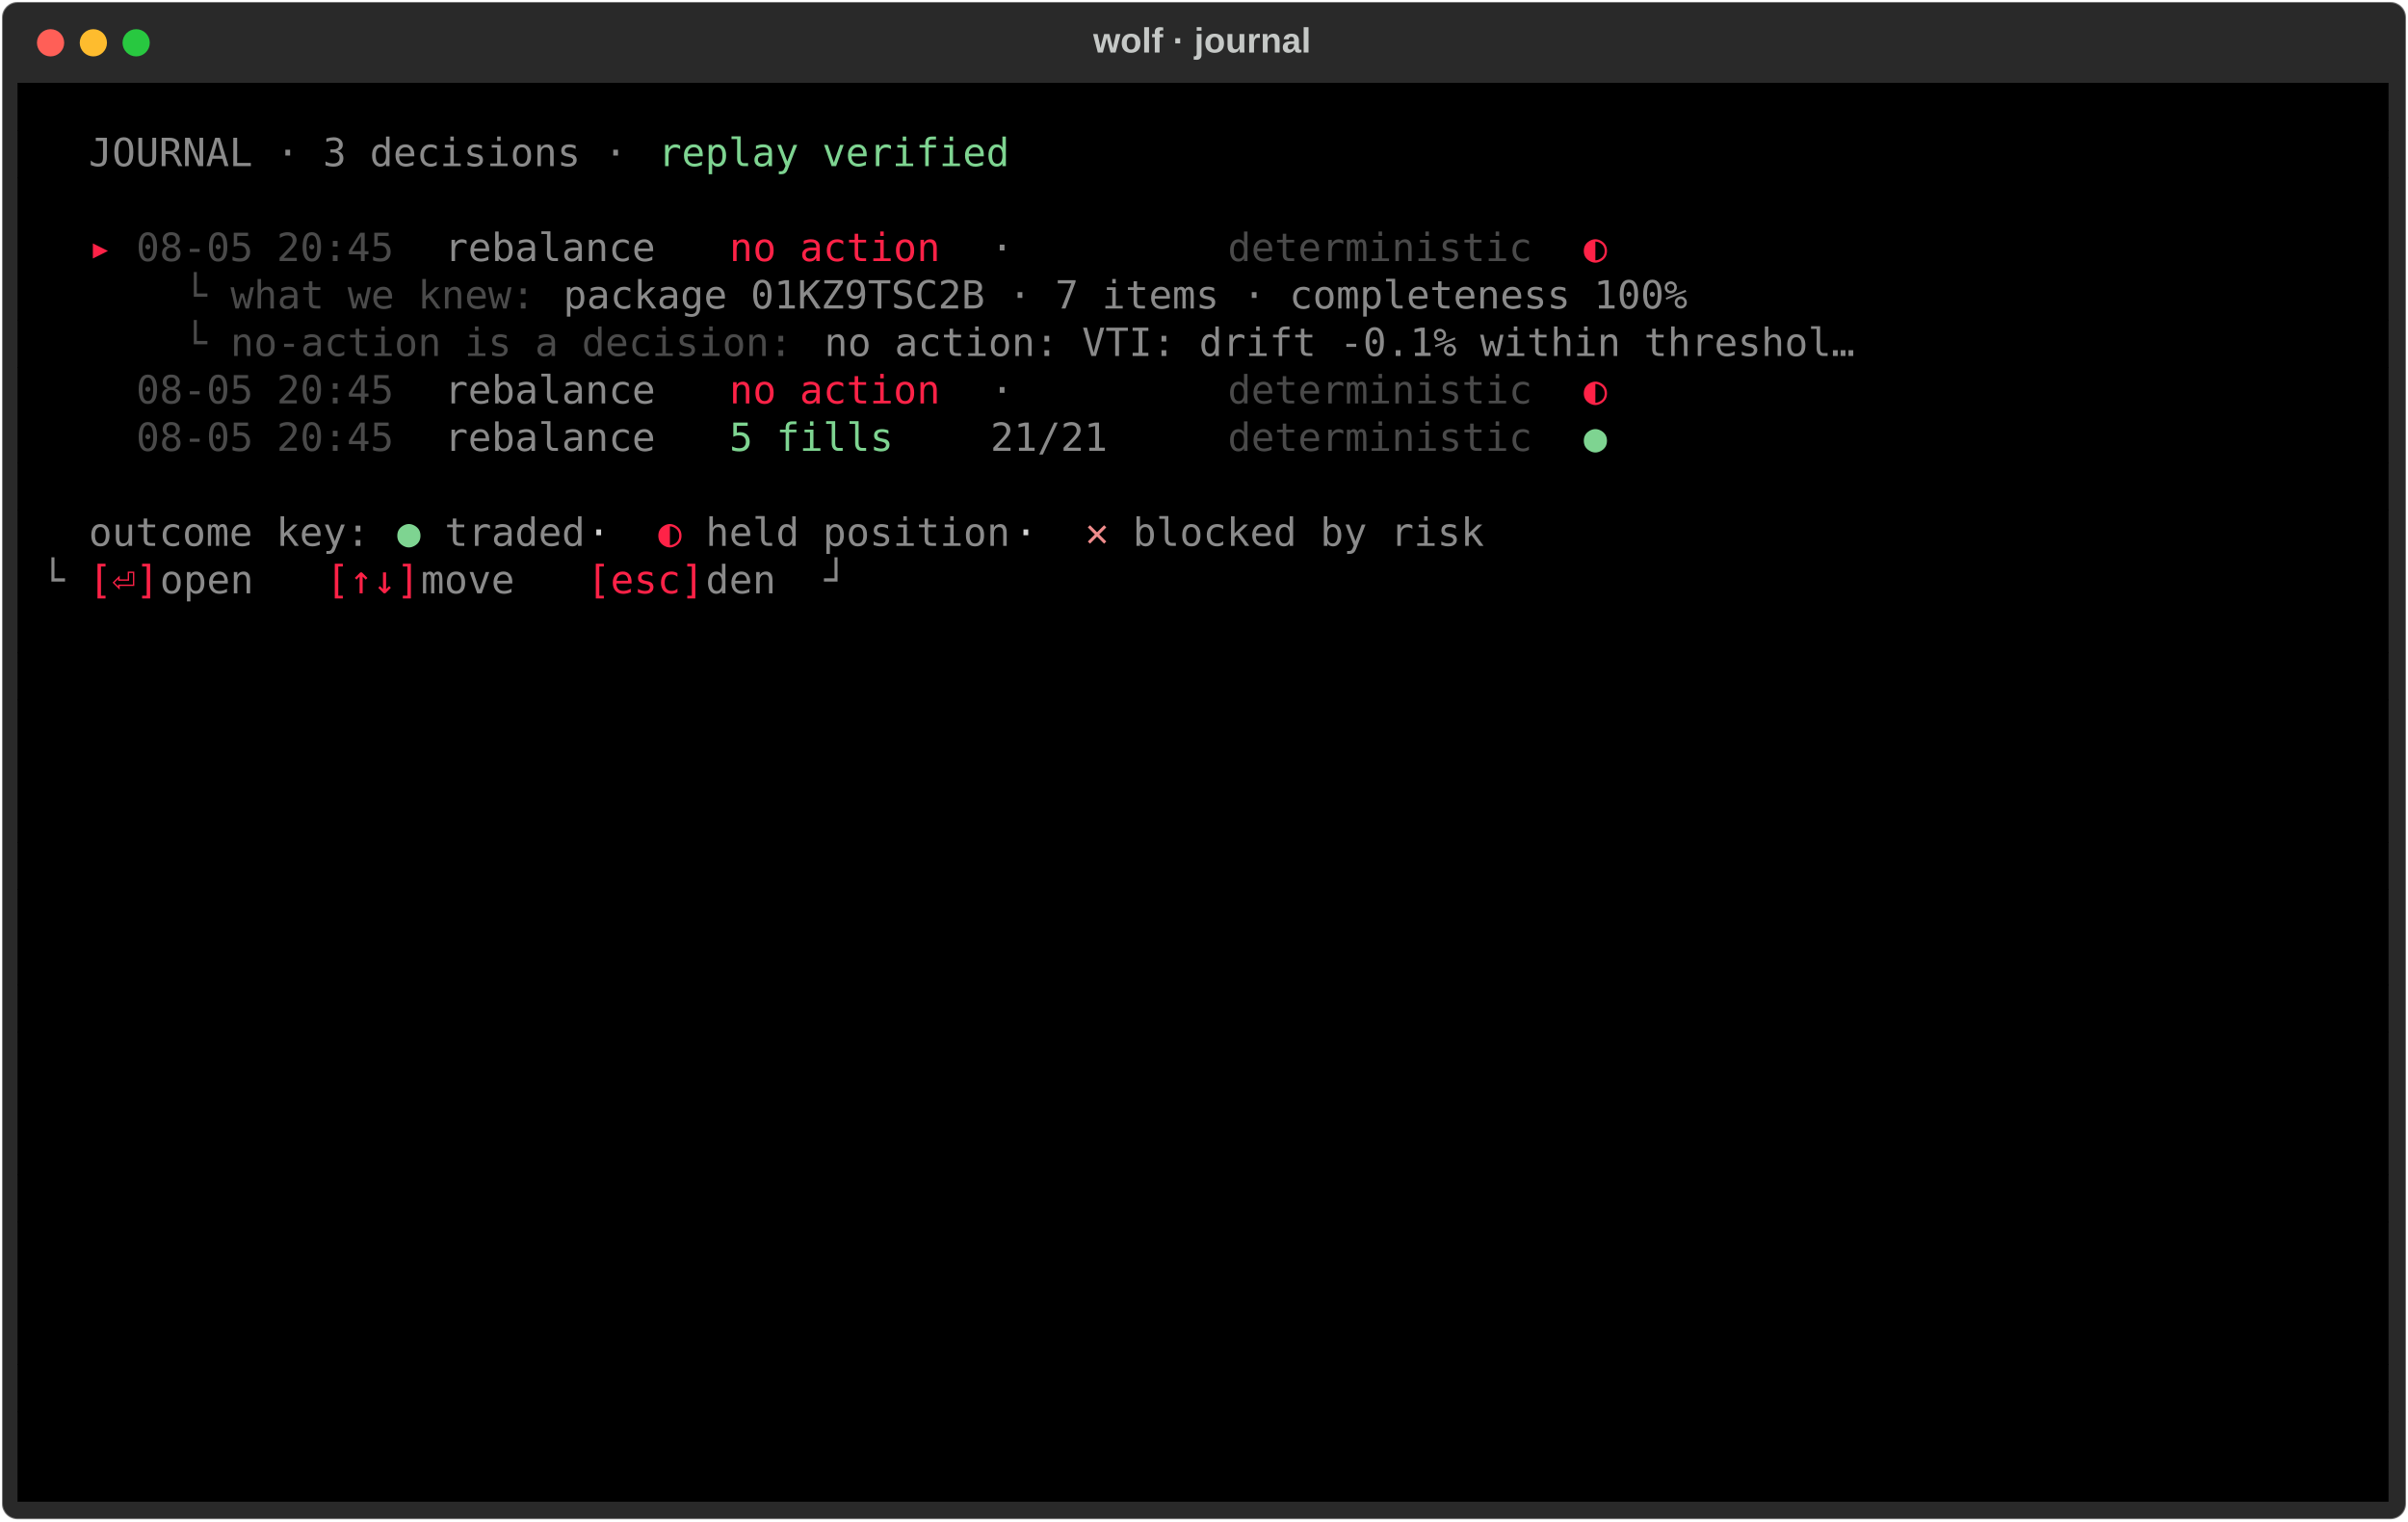
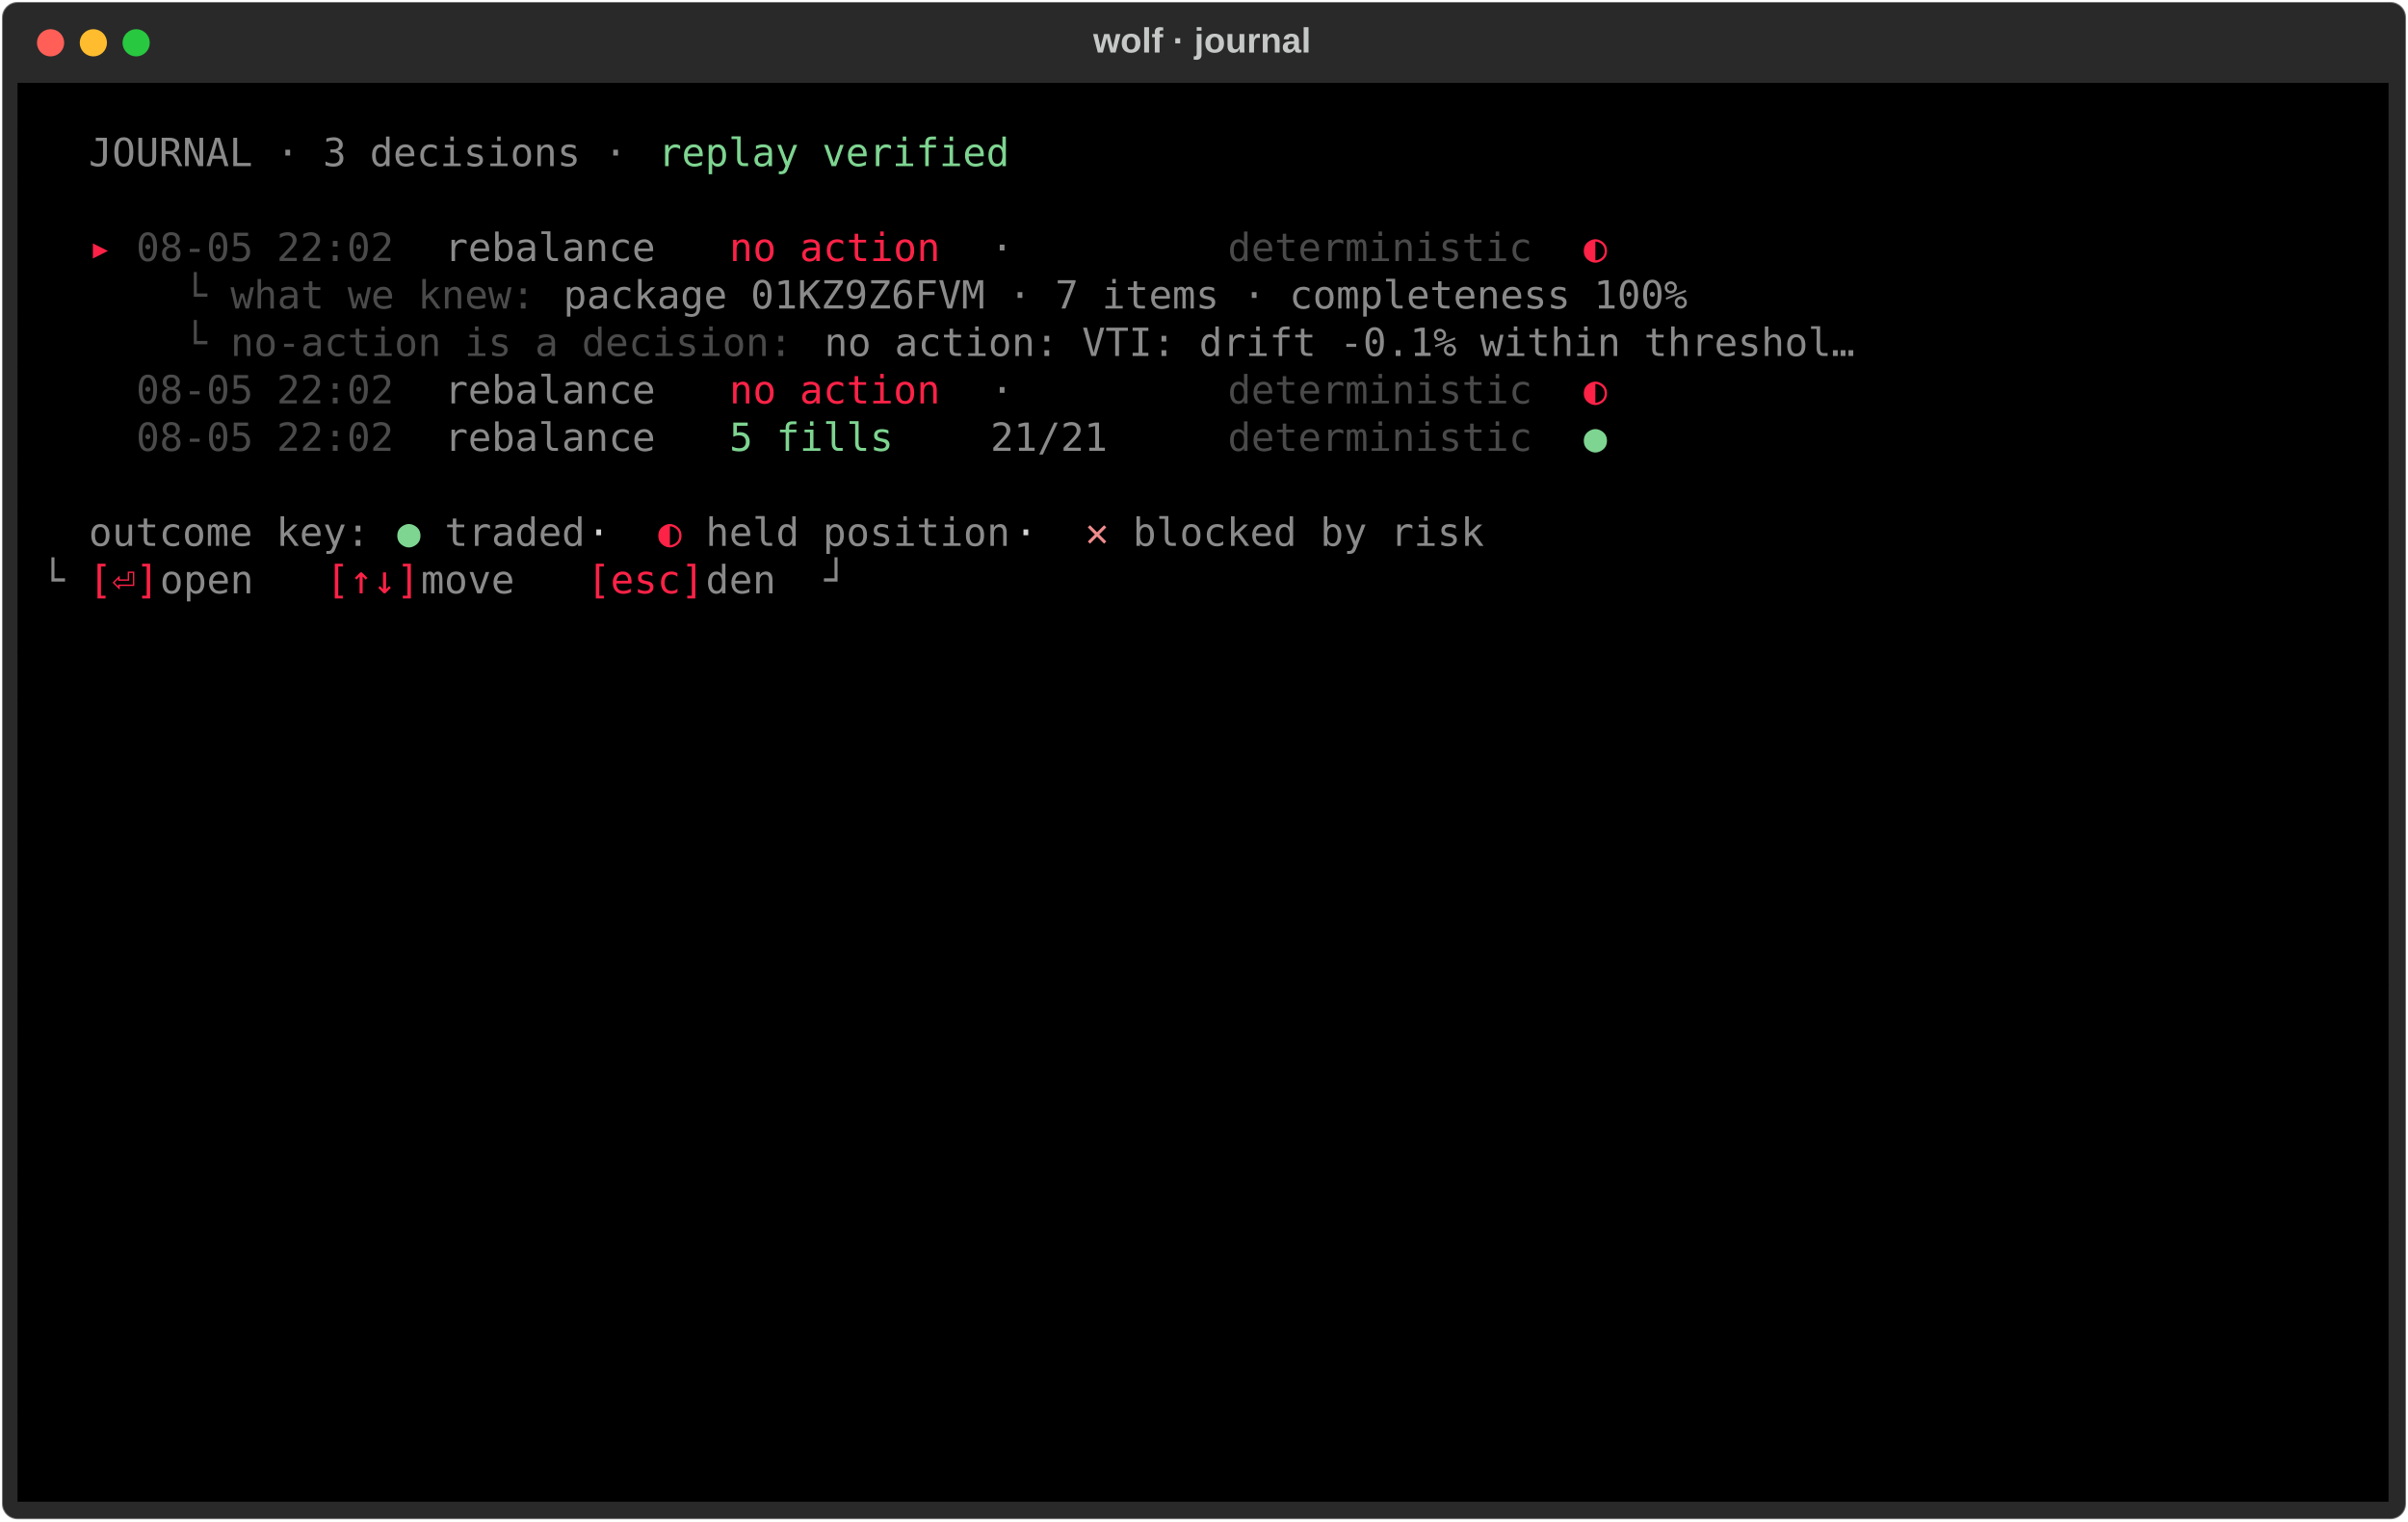
<svg xmlns="http://www.w3.org/2000/svg" class="rich-terminal" viewBox="0 0 1238 782.0">
  <style>

    @font-face {
        font-family: "Fira Code";
        src: local("FiraCode-Regular"),
                url("https://cdnjs.cloudflare.com/ajax/libs/firacode/6.2.0/woff2/FiraCode-Regular.woff2") format("woff2"),
                url("https://cdnjs.cloudflare.com/ajax/libs/firacode/6.2.0/woff/FiraCode-Regular.woff") format("woff");
        font-style: normal;
        font-weight: 400;
    }
    @font-face {
        font-family: "Fira Code";
        src: local("FiraCode-Bold"),
                url("https://cdnjs.cloudflare.com/ajax/libs/firacode/6.2.0/woff2/FiraCode-Bold.woff2") format("woff2"),
                url("https://cdnjs.cloudflare.com/ajax/libs/firacode/6.2.0/woff/FiraCode-Bold.woff") format("woff");
        font-style: bold;
        font-weight: 700;
    }

-     .terminal-117177480-matrix {
+     .terminal-2823552148-matrix {
        font-family: Fira Code, monospace;
        font-size: 20px;
        line-height: 24.4px;
        font-variant-east-asian: full-width;
    }

-     .terminal-117177480-title {
+     .terminal-2823552148-title {
        font-size: 18px;
        font-weight: bold;
        font-family: arial;
    }

-     .terminal-117177480-r1 { fill: #c5c8c6 }
- .terminal-117177480-r2 { fill: #d4d4d4 }
- .terminal-117177480-r3 { fill: #8a8a8a }
- .terminal-117177480-r4 { fill: #7ed491 }
- .terminal-117177480-r5 { fill: #ff2247 }
- .terminal-117177480-r6 { fill: #4a4a4a }
- .terminal-117177480-r7 { fill: #f08c8c }
+     .terminal-2823552148-r1 { fill: #c5c8c6 }
+ .terminal-2823552148-r2 { fill: #d4d4d4 }
+ .terminal-2823552148-r3 { fill: #8a8a8a }
+ .terminal-2823552148-r4 { fill: #7ed491 }
+ .terminal-2823552148-r5 { fill: #ff2247 }
+ .terminal-2823552148-r6 { fill: #4a4a4a }
+ .terminal-2823552148-r7 { fill: #f08c8c }
    </style>
  <defs>
-     <clipPath id="terminal-117177480-clip-terminal">
+     <clipPath id="terminal-2823552148-clip-terminal">
      <rect x="0" y="0" width="1219.0" height="731.0" />
    </clipPath>
-     <clipPath id="terminal-117177480-line-0">
+     <clipPath id="terminal-2823552148-line-0">
      <rect x="0" y="1.5" width="1220" height="24.65" />
    </clipPath>
-     <clipPath id="terminal-117177480-line-1">
+     <clipPath id="terminal-2823552148-line-1">
      <rect x="0" y="25.9" width="1220" height="24.65" />
    </clipPath>
-     <clipPath id="terminal-117177480-line-2">
+     <clipPath id="terminal-2823552148-line-2">
      <rect x="0" y="50.3" width="1220" height="24.65" />
    </clipPath>
-     <clipPath id="terminal-117177480-line-3">
+     <clipPath id="terminal-2823552148-line-3">
      <rect x="0" y="74.7" width="1220" height="24.65" />
    </clipPath>
-     <clipPath id="terminal-117177480-line-4">
+     <clipPath id="terminal-2823552148-line-4">
      <rect x="0" y="99.1" width="1220" height="24.65" />
    </clipPath>
-     <clipPath id="terminal-117177480-line-5">
+     <clipPath id="terminal-2823552148-line-5">
      <rect x="0" y="123.5" width="1220" height="24.65" />
    </clipPath>
-     <clipPath id="terminal-117177480-line-6">
+     <clipPath id="terminal-2823552148-line-6">
      <rect x="0" y="147.9" width="1220" height="24.65" />
    </clipPath>
-     <clipPath id="terminal-117177480-line-7">
+     <clipPath id="terminal-2823552148-line-7">
      <rect x="0" y="172.3" width="1220" height="24.65" />
    </clipPath>
-     <clipPath id="terminal-117177480-line-8">
+     <clipPath id="terminal-2823552148-line-8">
      <rect x="0" y="196.7" width="1220" height="24.65" />
    </clipPath>
-     <clipPath id="terminal-117177480-line-9">
+     <clipPath id="terminal-2823552148-line-9">
      <rect x="0" y="221.1" width="1220" height="24.65" />
    </clipPath>
-     <clipPath id="terminal-117177480-line-10">
+     <clipPath id="terminal-2823552148-line-10">
      <rect x="0" y="245.5" width="1220" height="24.65" />
    </clipPath>
-     <clipPath id="terminal-117177480-line-11">
+     <clipPath id="terminal-2823552148-line-11">
      <rect x="0" y="269.9" width="1220" height="24.65" />
    </clipPath>
-     <clipPath id="terminal-117177480-line-12">
+     <clipPath id="terminal-2823552148-line-12">
      <rect x="0" y="294.3" width="1220" height="24.65" />
    </clipPath>
-     <clipPath id="terminal-117177480-line-13">
+     <clipPath id="terminal-2823552148-line-13">
      <rect x="0" y="318.7" width="1220" height="24.65" />
    </clipPath>
-     <clipPath id="terminal-117177480-line-14">
+     <clipPath id="terminal-2823552148-line-14">
      <rect x="0" y="343.1" width="1220" height="24.65" />
    </clipPath>
-     <clipPath id="terminal-117177480-line-15">
+     <clipPath id="terminal-2823552148-line-15">
      <rect x="0" y="367.5" width="1220" height="24.65" />
    </clipPath>
-     <clipPath id="terminal-117177480-line-16">
+     <clipPath id="terminal-2823552148-line-16">
      <rect x="0" y="391.9" width="1220" height="24.65" />
    </clipPath>
-     <clipPath id="terminal-117177480-line-17">
+     <clipPath id="terminal-2823552148-line-17">
      <rect x="0" y="416.3" width="1220" height="24.65" />
    </clipPath>
-     <clipPath id="terminal-117177480-line-18">
+     <clipPath id="terminal-2823552148-line-18">
      <rect x="0" y="440.7" width="1220" height="24.65" />
    </clipPath>
-     <clipPath id="terminal-117177480-line-19">
+     <clipPath id="terminal-2823552148-line-19">
      <rect x="0" y="465.1" width="1220" height="24.65" />
    </clipPath>
-     <clipPath id="terminal-117177480-line-20">
+     <clipPath id="terminal-2823552148-line-20">
      <rect x="0" y="489.5" width="1220" height="24.65" />
    </clipPath>
-     <clipPath id="terminal-117177480-line-21">
+     <clipPath id="terminal-2823552148-line-21">
      <rect x="0" y="513.9" width="1220" height="24.65" />
    </clipPath>
-     <clipPath id="terminal-117177480-line-22">
+     <clipPath id="terminal-2823552148-line-22">
      <rect x="0" y="538.3" width="1220" height="24.65" />
    </clipPath>
-     <clipPath id="terminal-117177480-line-23">
+     <clipPath id="terminal-2823552148-line-23">
      <rect x="0" y="562.7" width="1220" height="24.65" />
    </clipPath>
-     <clipPath id="terminal-117177480-line-24">
+     <clipPath id="terminal-2823552148-line-24">
      <rect x="0" y="587.1" width="1220" height="24.65" />
    </clipPath>
-     <clipPath id="terminal-117177480-line-25">
+     <clipPath id="terminal-2823552148-line-25">
      <rect x="0" y="611.5" width="1220" height="24.65" />
    </clipPath>
-     <clipPath id="terminal-117177480-line-26">
+     <clipPath id="terminal-2823552148-line-26">
      <rect x="0" y="635.9" width="1220" height="24.65" />
    </clipPath>
-     <clipPath id="terminal-117177480-line-27">
+     <clipPath id="terminal-2823552148-line-27">
      <rect x="0" y="660.3" width="1220" height="24.65" />
    </clipPath>
-     <clipPath id="terminal-117177480-line-28">
+     <clipPath id="terminal-2823552148-line-28">
      <rect x="0" y="684.7" width="1220" height="24.65" />
    </clipPath>
  </defs>
  <rect fill="#292929" stroke="rgba(255,255,255,0.35)" stroke-width="1" x="1" y="1" width="1236" height="780" rx="8" />
-   <text class="terminal-117177480-title" fill="#c5c8c6" text-anchor="middle" x="618" y="27">wolf · journal</text>
+   <text class="terminal-2823552148-title" fill="#c5c8c6" text-anchor="middle" x="618" y="27">wolf · journal</text>
  <g transform="translate(26,22)">
    <circle cx="0" cy="0" r="7" fill="#ff5f57" />
    <circle cx="22" cy="0" r="7" fill="#febc2e" />
    <circle cx="44" cy="0" r="7" fill="#28c840" />
  </g>
-   <g transform="translate(9, 41)" clip-path="url(#terminal-117177480-clip-terminal)">
+   <g transform="translate(9, 41)" clip-path="url(#terminal-2823552148-clip-terminal)">
    <rect fill="#000000" x="0" y="1.5" width="12.2" height="24.65" shape-rendering="crispEdges" />
    <rect fill="#000000" x="12.2" y="1.5" width="0" height="24.65" shape-rendering="crispEdges" />
    <rect fill="#000000" x="12.2" y="1.5" width="1195.6" height="24.65" shape-rendering="crispEdges" />
    <rect fill="#000000" x="1207.8" y="1.5" width="12.2" height="24.65" shape-rendering="crispEdges" />
    <rect fill="#000000" x="0" y="25.9" width="12.2" height="24.65" shape-rendering="crispEdges" />
    <rect fill="#000000" x="12.2" y="25.9" width="24.4" height="24.65" shape-rendering="crispEdges" />
    <rect fill="#000000" x="36.6" y="25.9" width="280.6" height="24.65" shape-rendering="crispEdges" />
    <rect fill="#000000" x="317.2" y="25.9" width="12.2" height="24.65" shape-rendering="crispEdges" />
    <rect fill="#000000" x="329.4" y="25.9" width="183" height="24.65" shape-rendering="crispEdges" />
    <rect fill="#000000" x="512.4" y="25.9" width="695.4" height="24.65" shape-rendering="crispEdges" />
    <rect fill="#000000" x="1207.8" y="25.9" width="12.2" height="24.65" shape-rendering="crispEdges" />
    <rect fill="#000000" x="0" y="50.3" width="12.2" height="24.65" shape-rendering="crispEdges" />
    <rect fill="#000000" x="12.2" y="50.3" width="0" height="24.65" shape-rendering="crispEdges" />
    <rect fill="#000000" x="12.2" y="50.3" width="1195.6" height="24.65" shape-rendering="crispEdges" />
    <rect fill="#000000" x="1207.8" y="50.3" width="12.2" height="24.65" shape-rendering="crispEdges" />
    <rect fill="#000000" x="0" y="74.7" width="12.2" height="24.65" shape-rendering="crispEdges" />
    <rect fill="#000000" x="12.2" y="74.7" width="24.4" height="24.65" shape-rendering="crispEdges" />
    <rect fill="#000000" x="36.6" y="74.7" width="12.2" height="24.65" shape-rendering="crispEdges" />
    <rect fill="#000000" x="48.8" y="74.7" width="12.2" height="24.65" shape-rendering="crispEdges" />
    <rect fill="#000000" x="61" y="74.7" width="134.2" height="24.65" shape-rendering="crispEdges" />
    <rect fill="#000000" x="195.2" y="74.7" width="24.4" height="24.65" shape-rendering="crispEdges" />
    <rect fill="#000000" x="219.6" y="74.7" width="146.4" height="24.65" shape-rendering="crispEdges" />
    <rect fill="#000000" x="366" y="74.7" width="134.2" height="24.65" shape-rendering="crispEdges" />
    <rect fill="#000000" x="500.2" y="74.7" width="85.4" height="24.65" shape-rendering="crispEdges" />
    <rect fill="#000000" x="585.6" y="74.7" width="36.6" height="24.65" shape-rendering="crispEdges" />
    <rect fill="#000000" x="622.2" y="74.7" width="158.6" height="24.65" shape-rendering="crispEdges" />
    <rect fill="#000000" x="780.8" y="74.7" width="24.4" height="24.65" shape-rendering="crispEdges" />
    <rect fill="#000000" x="805.2" y="74.7" width="12.2" height="24.65" shape-rendering="crispEdges" />
    <rect fill="#000000" x="817.4" y="74.7" width="390.4" height="24.65" shape-rendering="crispEdges" />
    <rect fill="#000000" x="1207.8" y="74.7" width="12.2" height="24.65" shape-rendering="crispEdges" />
    <rect fill="#000000" x="0" y="99.1" width="12.2" height="24.65" shape-rendering="crispEdges" />
    <rect fill="#000000" x="12.2" y="99.1" width="73.2" height="24.65" shape-rendering="crispEdges" />
    <rect fill="#000000" x="85.4" y="99.1" width="183" height="24.65" shape-rendering="crispEdges" />
    <rect fill="#000000" x="268.4" y="99.1" width="12.2" height="24.65" shape-rendering="crispEdges" />
    <rect fill="#000000" x="280.6" y="99.1" width="585.6" height="24.65" shape-rendering="crispEdges" />
    <rect fill="#000000" x="866.2" y="99.1" width="341.6" height="24.65" shape-rendering="crispEdges" />
    <rect fill="#000000" x="1207.8" y="99.1" width="12.2" height="24.65" shape-rendering="crispEdges" />
    <rect fill="#000000" x="0" y="123.5" width="12.2" height="24.65" shape-rendering="crispEdges" />
    <rect fill="#000000" x="12.2" y="123.5" width="73.2" height="24.65" shape-rendering="crispEdges" />
    <rect fill="#000000" x="85.4" y="123.5" width="317.2" height="24.65" shape-rendering="crispEdges" />
    <rect fill="#000000" x="402.6" y="123.5" width="12.2" height="24.65" shape-rendering="crispEdges" />
    <rect fill="#000000" x="414.8" y="123.5" width="536.8" height="24.65" shape-rendering="crispEdges" />
    <rect fill="#000000" x="951.6" y="123.5" width="256.2" height="24.65" shape-rendering="crispEdges" />
    <rect fill="#000000" x="1207.8" y="123.5" width="12.2" height="24.65" shape-rendering="crispEdges" />
    <rect fill="#000000" x="0" y="147.9" width="12.2" height="24.65" shape-rendering="crispEdges" />
    <rect fill="#000000" x="12.2" y="147.9" width="48.8" height="24.65" shape-rendering="crispEdges" />
    <rect fill="#000000" x="61" y="147.9" width="134.2" height="24.65" shape-rendering="crispEdges" />
    <rect fill="#000000" x="195.2" y="147.9" width="24.4" height="24.65" shape-rendering="crispEdges" />
    <rect fill="#000000" x="219.6" y="147.9" width="146.4" height="24.65" shape-rendering="crispEdges" />
    <rect fill="#000000" x="366" y="147.9" width="134.2" height="24.65" shape-rendering="crispEdges" />
    <rect fill="#000000" x="500.2" y="147.9" width="85.4" height="24.65" shape-rendering="crispEdges" />
    <rect fill="#000000" x="585.6" y="147.9" width="36.6" height="24.65" shape-rendering="crispEdges" />
    <rect fill="#000000" x="622.2" y="147.9" width="158.6" height="24.65" shape-rendering="crispEdges" />
    <rect fill="#000000" x="780.8" y="147.9" width="24.4" height="24.65" shape-rendering="crispEdges" />
    <rect fill="#000000" x="805.2" y="147.9" width="12.2" height="24.65" shape-rendering="crispEdges" />
    <rect fill="#000000" x="817.4" y="147.9" width="390.4" height="24.65" shape-rendering="crispEdges" />
    <rect fill="#000000" x="1207.8" y="147.9" width="12.2" height="24.65" shape-rendering="crispEdges" />
    <rect fill="#000000" x="0" y="172.3" width="12.2" height="24.65" shape-rendering="crispEdges" />
    <rect fill="#000000" x="12.2" y="172.3" width="48.8" height="24.65" shape-rendering="crispEdges" />
    <rect fill="#000000" x="61" y="172.3" width="134.2" height="24.65" shape-rendering="crispEdges" />
    <rect fill="#000000" x="195.2" y="172.3" width="24.4" height="24.65" shape-rendering="crispEdges" />
    <rect fill="#000000" x="219.6" y="172.3" width="146.4" height="24.65" shape-rendering="crispEdges" />
    <rect fill="#000000" x="366" y="172.3" width="134.2" height="24.65" shape-rendering="crispEdges" />
    <rect fill="#000000" x="500.2" y="172.3" width="85.4" height="24.65" shape-rendering="crispEdges" />
    <rect fill="#000000" x="585.6" y="172.3" width="36.6" height="24.65" shape-rendering="crispEdges" />
    <rect fill="#000000" x="622.2" y="172.3" width="158.6" height="24.65" shape-rendering="crispEdges" />
    <rect fill="#000000" x="780.8" y="172.3" width="24.4" height="24.65" shape-rendering="crispEdges" />
    <rect fill="#000000" x="805.2" y="172.3" width="12.2" height="24.65" shape-rendering="crispEdges" />
    <rect fill="#000000" x="817.4" y="172.3" width="390.4" height="24.65" shape-rendering="crispEdges" />
    <rect fill="#000000" x="1207.8" y="172.3" width="12.2" height="24.65" shape-rendering="crispEdges" />
    <rect fill="#000000" x="0" y="196.7" width="12.2" height="24.65" shape-rendering="crispEdges" />
    <rect fill="#000000" x="12.2" y="196.7" width="0" height="24.65" shape-rendering="crispEdges" />
    <rect fill="#000000" x="12.2" y="196.7" width="1195.6" height="24.65" shape-rendering="crispEdges" />
    <rect fill="#000000" x="1207.8" y="196.7" width="12.2" height="24.65" shape-rendering="crispEdges" />
    <rect fill="#000000" x="0" y="221.1" width="12.2" height="24.65" shape-rendering="crispEdges" />
    <rect fill="#000000" x="12.2" y="221.1" width="24.4" height="24.65" shape-rendering="crispEdges" />
    <rect fill="#000000" x="36.6" y="221.1" width="146.4" height="24.65" shape-rendering="crispEdges" />
    <rect fill="#000000" x="183" y="221.1" width="12.2" height="24.65" shape-rendering="crispEdges" />
    <rect fill="#000000" x="195.2" y="221.1" width="12.2" height="24.65" shape-rendering="crispEdges" />
    <rect fill="#000000" x="207.4" y="221.1" width="12.2" height="24.65" shape-rendering="crispEdges" />
    <rect fill="#000000" x="219.6" y="221.1" width="73.2" height="24.65" shape-rendering="crispEdges" />
    <rect fill="#000000" x="292.8" y="221.1" width="36.6" height="24.65" shape-rendering="crispEdges" />
    <rect fill="#000000" x="329.4" y="221.1" width="12.2" height="24.65" shape-rendering="crispEdges" />
    <rect fill="#000000" x="341.6" y="221.1" width="12.2" height="24.65" shape-rendering="crispEdges" />
    <rect fill="#000000" x="353.8" y="221.1" width="158.6" height="24.65" shape-rendering="crispEdges" />
    <rect fill="#000000" x="512.4" y="221.1" width="36.6" height="24.65" shape-rendering="crispEdges" />
    <rect fill="#000000" x="549" y="221.1" width="12.2" height="24.65" shape-rendering="crispEdges" />
    <rect fill="#000000" x="561.2" y="221.1" width="12.2" height="24.65" shape-rendering="crispEdges" />
    <rect fill="#000000" x="573.4" y="221.1" width="183" height="24.65" shape-rendering="crispEdges" />
    <rect fill="#000000" x="756.4" y="221.1" width="451.4" height="24.65" shape-rendering="crispEdges" />
    <rect fill="#000000" x="1207.8" y="221.1" width="12.2" height="24.65" shape-rendering="crispEdges" />
    <rect fill="#000000" x="0" y="245.5" width="12.2" height="24.65" shape-rendering="crispEdges" />
    <rect fill="#000000" x="12.2" y="245.5" width="12.2" height="24.65" shape-rendering="crispEdges" />
    <rect fill="#000000" x="24.4" y="245.5" width="12.2" height="24.65" shape-rendering="crispEdges" />
    <rect fill="#000000" x="36.6" y="245.5" width="36.6" height="24.65" shape-rendering="crispEdges" />
    <rect fill="#000000" x="73.2" y="245.5" width="61" height="24.65" shape-rendering="crispEdges" />
    <rect fill="#000000" x="134.2" y="245.5" width="24.4" height="24.65" shape-rendering="crispEdges" />
    <rect fill="#000000" x="158.6" y="245.5" width="48.8" height="24.65" shape-rendering="crispEdges" />
    <rect fill="#000000" x="207.4" y="245.5" width="61" height="24.65" shape-rendering="crispEdges" />
    <rect fill="#000000" x="268.4" y="245.5" width="24.4" height="24.65" shape-rendering="crispEdges" />
    <rect fill="#000000" x="292.8" y="245.5" width="61" height="24.65" shape-rendering="crispEdges" />
    <rect fill="#000000" x="353.8" y="245.5" width="48.8" height="24.65" shape-rendering="crispEdges" />
    <rect fill="#000000" x="402.6" y="245.5" width="12.2" height="24.65" shape-rendering="crispEdges" />
    <rect fill="#000000" x="414.8" y="245.5" width="12.2" height="24.65" shape-rendering="crispEdges" />
    <rect fill="#000000" x="427" y="245.5" width="780.8" height="24.65" shape-rendering="crispEdges" />
    <rect fill="#000000" x="1207.8" y="245.5" width="12.2" height="24.65" shape-rendering="crispEdges" />
    <rect fill="#000000" x="0" y="269.9" width="12.2" height="24.65" shape-rendering="crispEdges" />
    <rect fill="#000000" x="12.2" y="269.9" width="1195.6" height="24.65" shape-rendering="crispEdges" />
    <rect fill="#000000" x="1207.8" y="269.9" width="12.2" height="24.65" shape-rendering="crispEdges" />
    <rect fill="#000000" x="0" y="294.3" width="12.2" height="24.65" shape-rendering="crispEdges" />
    <rect fill="#000000" x="12.2" y="294.3" width="1195.6" height="24.65" shape-rendering="crispEdges" />
    <rect fill="#000000" x="1207.8" y="294.3" width="12.2" height="24.65" shape-rendering="crispEdges" />
    <rect fill="#000000" x="0" y="318.7" width="12.2" height="24.65" shape-rendering="crispEdges" />
    <rect fill="#000000" x="12.2" y="318.7" width="1195.6" height="24.65" shape-rendering="crispEdges" />
    <rect fill="#000000" x="1207.8" y="318.7" width="12.2" height="24.65" shape-rendering="crispEdges" />
    <rect fill="#000000" x="0" y="343.1" width="12.2" height="24.65" shape-rendering="crispEdges" />
    <rect fill="#000000" x="12.2" y="343.1" width="1195.6" height="24.65" shape-rendering="crispEdges" />
    <rect fill="#000000" x="1207.8" y="343.1" width="12.2" height="24.65" shape-rendering="crispEdges" />
    <rect fill="#000000" x="0" y="367.5" width="12.2" height="24.65" shape-rendering="crispEdges" />
    <rect fill="#000000" x="12.2" y="367.5" width="1195.6" height="24.65" shape-rendering="crispEdges" />
    <rect fill="#000000" x="1207.8" y="367.5" width="12.2" height="24.65" shape-rendering="crispEdges" />
    <rect fill="#000000" x="0" y="391.9" width="12.2" height="24.65" shape-rendering="crispEdges" />
    <rect fill="#000000" x="12.2" y="391.9" width="1195.6" height="24.65" shape-rendering="crispEdges" />
    <rect fill="#000000" x="1207.8" y="391.9" width="12.2" height="24.65" shape-rendering="crispEdges" />
    <rect fill="#000000" x="0" y="416.3" width="12.2" height="24.65" shape-rendering="crispEdges" />
    <rect fill="#000000" x="12.2" y="416.3" width="1195.6" height="24.65" shape-rendering="crispEdges" />
    <rect fill="#000000" x="1207.8" y="416.3" width="12.2" height="24.65" shape-rendering="crispEdges" />
    <rect fill="#000000" x="0" y="440.7" width="12.2" height="24.65" shape-rendering="crispEdges" />
    <rect fill="#000000" x="12.2" y="440.7" width="1195.6" height="24.65" shape-rendering="crispEdges" />
    <rect fill="#000000" x="1207.8" y="440.7" width="12.2" height="24.65" shape-rendering="crispEdges" />
    <rect fill="#000000" x="0" y="465.1" width="12.2" height="24.65" shape-rendering="crispEdges" />
    <rect fill="#000000" x="12.2" y="465.1" width="1195.6" height="24.65" shape-rendering="crispEdges" />
    <rect fill="#000000" x="1207.8" y="465.1" width="12.2" height="24.65" shape-rendering="crispEdges" />
    <rect fill="#000000" x="0" y="489.5" width="12.2" height="24.65" shape-rendering="crispEdges" />
    <rect fill="#000000" x="12.2" y="489.5" width="1195.6" height="24.65" shape-rendering="crispEdges" />
    <rect fill="#000000" x="1207.8" y="489.5" width="12.2" height="24.65" shape-rendering="crispEdges" />
    <rect fill="#000000" x="0" y="513.9" width="12.2" height="24.65" shape-rendering="crispEdges" />
    <rect fill="#000000" x="12.2" y="513.9" width="1195.6" height="24.65" shape-rendering="crispEdges" />
    <rect fill="#000000" x="1207.8" y="513.9" width="12.2" height="24.65" shape-rendering="crispEdges" />
    <rect fill="#000000" x="0" y="538.3" width="12.2" height="24.65" shape-rendering="crispEdges" />
    <rect fill="#000000" x="12.2" y="538.3" width="1195.6" height="24.65" shape-rendering="crispEdges" />
    <rect fill="#000000" x="1207.8" y="538.3" width="12.2" height="24.65" shape-rendering="crispEdges" />
    <rect fill="#000000" x="0" y="562.7" width="12.2" height="24.65" shape-rendering="crispEdges" />
    <rect fill="#000000" x="12.2" y="562.7" width="1195.6" height="24.65" shape-rendering="crispEdges" />
    <rect fill="#000000" x="1207.8" y="562.7" width="12.2" height="24.65" shape-rendering="crispEdges" />
    <rect fill="#000000" x="0" y="587.1" width="12.2" height="24.65" shape-rendering="crispEdges" />
    <rect fill="#000000" x="12.2" y="587.1" width="1195.6" height="24.65" shape-rendering="crispEdges" />
    <rect fill="#000000" x="1207.8" y="587.1" width="12.2" height="24.65" shape-rendering="crispEdges" />
    <rect fill="#000000" x="0" y="611.5" width="12.2" height="24.65" shape-rendering="crispEdges" />
    <rect fill="#000000" x="12.2" y="611.5" width="1195.6" height="24.65" shape-rendering="crispEdges" />
    <rect fill="#000000" x="1207.8" y="611.5" width="12.2" height="24.65" shape-rendering="crispEdges" />
    <rect fill="#000000" x="0" y="635.9" width="12.2" height="24.65" shape-rendering="crispEdges" />
    <rect fill="#000000" x="12.2" y="635.9" width="1195.6" height="24.65" shape-rendering="crispEdges" />
    <rect fill="#000000" x="1207.8" y="635.9" width="12.2" height="24.65" shape-rendering="crispEdges" />
    <rect fill="#000000" x="0" y="660.3" width="12.2" height="24.65" shape-rendering="crispEdges" />
    <rect fill="#000000" x="12.2" y="660.3" width="1195.6" height="24.65" shape-rendering="crispEdges" />
    <rect fill="#000000" x="1207.8" y="660.3" width="12.2" height="24.65" shape-rendering="crispEdges" />
    <rect fill="#000000" x="0" y="684.7" width="12.2" height="24.65" shape-rendering="crispEdges" />
    <rect fill="#000000" x="12.2" y="684.7" width="1195.6" height="24.65" shape-rendering="crispEdges" />
    <rect fill="#000000" x="1207.8" y="684.7" width="12.2" height="24.65" shape-rendering="crispEdges" />
    <rect fill="#000000" x="0" y="709.1" width="12.2" height="24.65" shape-rendering="crispEdges" />
    <rect fill="#000000" x="12.2" y="709.1" width="1195.6" height="24.65" shape-rendering="crispEdges" />
    <rect fill="#000000" x="1207.8" y="709.1" width="12.2" height="24.65" shape-rendering="crispEdges" />
-     <g class="terminal-117177480-matrix">
-       <text class="terminal-117177480-r1" x="1220" y="20" textLength="12.2" clip-path="url(#terminal-117177480-line-0)">
- </text>
-       <text class="terminal-117177480-r3" x="36.6" y="44.4" textLength="280.6" clip-path="url(#terminal-117177480-line-1)">JOURNAL · 3 decisions ·</text>
-       <text class="terminal-117177480-r4" x="329.4" y="44.4" textLength="183" clip-path="url(#terminal-117177480-line-1)">replay verified</text>
-       <text class="terminal-117177480-r1" x="1220" y="44.4" textLength="12.2" clip-path="url(#terminal-117177480-line-1)">
- </text>
-       <text class="terminal-117177480-r1" x="1220" y="68.8" textLength="12.2" clip-path="url(#terminal-117177480-line-2)">
- </text>
-       <text class="terminal-117177480-r5" x="36.6" y="93.2" textLength="12.2" clip-path="url(#terminal-117177480-line-3)">▸</text>
-       <text class="terminal-117177480-r6" x="61" y="93.2" textLength="134.2" clip-path="url(#terminal-117177480-line-3)">08-05 20:45</text>
-       <text class="terminal-117177480-r3" x="219.6" y="93.2" textLength="146.4" clip-path="url(#terminal-117177480-line-3)">rebalance   </text>
-       <text class="terminal-117177480-r5" x="366" y="93.2" textLength="134.2" clip-path="url(#terminal-117177480-line-3)">no action  </text>
-       <text class="terminal-117177480-r3" x="500.2" y="93.2" textLength="85.4" clip-path="url(#terminal-117177480-line-3)">      ·</text>
-       <text class="terminal-117177480-r6" x="622.2" y="93.2" textLength="158.6" clip-path="url(#terminal-117177480-line-3)">deterministic</text>
-       <text class="terminal-117177480-r5" x="805.2" y="93.2" textLength="12.2" clip-path="url(#terminal-117177480-line-3)">◐</text>
-       <text class="terminal-117177480-r1" x="1220" y="93.2" textLength="12.2" clip-path="url(#terminal-117177480-line-3)">
- </text>
-       <text class="terminal-117177480-r6" x="85.4" y="117.6" textLength="183" clip-path="url(#terminal-117177480-line-4)">└ what we knew:</text>
-       <text class="terminal-117177480-r3" x="280.6" y="117.6" textLength="585.6" clip-path="url(#terminal-117177480-line-4)">package 01KZ9TSC2B · 7 items · completeness 100%</text>
-       <text class="terminal-117177480-r1" x="1220" y="117.6" textLength="12.2" clip-path="url(#terminal-117177480-line-4)">
- </text>
-       <text class="terminal-117177480-r6" x="85.4" y="142" textLength="317.2" clip-path="url(#terminal-117177480-line-5)">└ no-action is a decision:</text>
-       <text class="terminal-117177480-r3" x="414.8" y="142" textLength="536.8" clip-path="url(#terminal-117177480-line-5)">no action: VTI: drift -0.1% within threshol…</text>
-       <text class="terminal-117177480-r1" x="1220" y="142" textLength="12.2" clip-path="url(#terminal-117177480-line-5)">
- </text>
-       <text class="terminal-117177480-r6" x="61" y="166.4" textLength="134.2" clip-path="url(#terminal-117177480-line-6)">08-05 20:45</text>
-       <text class="terminal-117177480-r3" x="219.6" y="166.4" textLength="146.4" clip-path="url(#terminal-117177480-line-6)">rebalance   </text>
-       <text class="terminal-117177480-r5" x="366" y="166.4" textLength="134.2" clip-path="url(#terminal-117177480-line-6)">no action  </text>
-       <text class="terminal-117177480-r3" x="500.2" y="166.4" textLength="85.4" clip-path="url(#terminal-117177480-line-6)">      ·</text>
-       <text class="terminal-117177480-r6" x="622.2" y="166.4" textLength="158.6" clip-path="url(#terminal-117177480-line-6)">deterministic</text>
-       <text class="terminal-117177480-r5" x="805.2" y="166.4" textLength="12.2" clip-path="url(#terminal-117177480-line-6)">◐</text>
-       <text class="terminal-117177480-r1" x="1220" y="166.4" textLength="12.2" clip-path="url(#terminal-117177480-line-6)">
- </text>
-       <text class="terminal-117177480-r6" x="61" y="190.8" textLength="134.2" clip-path="url(#terminal-117177480-line-7)">08-05 20:45</text>
-       <text class="terminal-117177480-r3" x="219.6" y="190.8" textLength="146.4" clip-path="url(#terminal-117177480-line-7)">rebalance   </text>
-       <text class="terminal-117177480-r4" x="366" y="190.8" textLength="134.2" clip-path="url(#terminal-117177480-line-7)">5 fills    </text>
-       <text class="terminal-117177480-r3" x="500.2" y="190.8" textLength="85.4" clip-path="url(#terminal-117177480-line-7)">  21/21</text>
-       <text class="terminal-117177480-r6" x="622.2" y="190.8" textLength="158.6" clip-path="url(#terminal-117177480-line-7)">deterministic</text>
-       <text class="terminal-117177480-r4" x="805.2" y="190.8" textLength="12.2" clip-path="url(#terminal-117177480-line-7)">●</text>
-       <text class="terminal-117177480-r1" x="1220" y="190.8" textLength="12.2" clip-path="url(#terminal-117177480-line-7)">
- </text>
-       <text class="terminal-117177480-r1" x="1220" y="215.2" textLength="12.2" clip-path="url(#terminal-117177480-line-8)">
- </text>
-       <text class="terminal-117177480-r3" x="36.6" y="239.6" textLength="146.4" clip-path="url(#terminal-117177480-line-9)">outcome key:</text>
-       <text class="terminal-117177480-r4" x="195.2" y="239.6" textLength="12.2" clip-path="url(#terminal-117177480-line-9)">●</text>
-       <text class="terminal-117177480-r3" x="219.6" y="239.6" textLength="73.2" clip-path="url(#terminal-117177480-line-9)">traded</text>
-       <text class="terminal-117177480-r2" x="292.8" y="239.6" textLength="36.6" clip-path="url(#terminal-117177480-line-9)"> · </text>
-       <text class="terminal-117177480-r5" x="329.4" y="239.6" textLength="12.2" clip-path="url(#terminal-117177480-line-9)">◐</text>
-       <text class="terminal-117177480-r3" x="353.8" y="239.6" textLength="158.6" clip-path="url(#terminal-117177480-line-9)">held position</text>
-       <text class="terminal-117177480-r2" x="512.4" y="239.6" textLength="36.6" clip-path="url(#terminal-117177480-line-9)"> · </text>
-       <text class="terminal-117177480-r7" x="549" y="239.6" textLength="12.2" clip-path="url(#terminal-117177480-line-9)">✕</text>
-       <text class="terminal-117177480-r3" x="573.4" y="239.6" textLength="183" clip-path="url(#terminal-117177480-line-9)">blocked by risk</text>
-       <text class="terminal-117177480-r1" x="1220" y="239.6" textLength="12.2" clip-path="url(#terminal-117177480-line-9)">
- </text>
-       <text class="terminal-117177480-r3" x="12.2" y="264" textLength="12.2" clip-path="url(#terminal-117177480-line-10)">└</text>
-       <text class="terminal-117177480-r5" x="36.6" y="264" textLength="36.6" clip-path="url(#terminal-117177480-line-10)">[⏎]</text>
-       <text class="terminal-117177480-r3" x="73.2" y="264" textLength="61" clip-path="url(#terminal-117177480-line-10)"> open</text>
-       <text class="terminal-117177480-r5" x="158.6" y="264" textLength="48.8" clip-path="url(#terminal-117177480-line-10)">[↑↓]</text>
-       <text class="terminal-117177480-r3" x="207.4" y="264" textLength="61" clip-path="url(#terminal-117177480-line-10)"> move</text>
-       <text class="terminal-117177480-r5" x="292.8" y="264" textLength="61" clip-path="url(#terminal-117177480-line-10)">[esc]</text>
-       <text class="terminal-117177480-r3" x="353.8" y="264" textLength="48.8" clip-path="url(#terminal-117177480-line-10)"> den</text>
-       <text class="terminal-117177480-r3" x="414.8" y="264" textLength="12.2" clip-path="url(#terminal-117177480-line-10)">┘</text>
-       <text class="terminal-117177480-r1" x="1220" y="264" textLength="12.2" clip-path="url(#terminal-117177480-line-10)">
- </text>
-       <text class="terminal-117177480-r1" x="1220" y="288.4" textLength="12.2" clip-path="url(#terminal-117177480-line-11)">
- </text>
-       <text class="terminal-117177480-r1" x="1220" y="312.8" textLength="12.2" clip-path="url(#terminal-117177480-line-12)">
- </text>
-       <text class="terminal-117177480-r1" x="1220" y="337.2" textLength="12.2" clip-path="url(#terminal-117177480-line-13)">
- </text>
-       <text class="terminal-117177480-r1" x="1220" y="361.6" textLength="12.2" clip-path="url(#terminal-117177480-line-14)">
- </text>
-       <text class="terminal-117177480-r1" x="1220" y="386" textLength="12.2" clip-path="url(#terminal-117177480-line-15)">
- </text>
-       <text class="terminal-117177480-r1" x="1220" y="410.4" textLength="12.2" clip-path="url(#terminal-117177480-line-16)">
- </text>
-       <text class="terminal-117177480-r1" x="1220" y="434.8" textLength="12.2" clip-path="url(#terminal-117177480-line-17)">
- </text>
-       <text class="terminal-117177480-r1" x="1220" y="459.2" textLength="12.2" clip-path="url(#terminal-117177480-line-18)">
- </text>
-       <text class="terminal-117177480-r1" x="1220" y="483.6" textLength="12.2" clip-path="url(#terminal-117177480-line-19)">
- </text>
-       <text class="terminal-117177480-r1" x="1220" y="508" textLength="12.2" clip-path="url(#terminal-117177480-line-20)">
- </text>
-       <text class="terminal-117177480-r1" x="1220" y="532.4" textLength="12.2" clip-path="url(#terminal-117177480-line-21)">
- </text>
-       <text class="terminal-117177480-r1" x="1220" y="556.8" textLength="12.2" clip-path="url(#terminal-117177480-line-22)">
- </text>
-       <text class="terminal-117177480-r1" x="1220" y="581.2" textLength="12.2" clip-path="url(#terminal-117177480-line-23)">
- </text>
-       <text class="terminal-117177480-r1" x="1220" y="605.6" textLength="12.2" clip-path="url(#terminal-117177480-line-24)">
- </text>
-       <text class="terminal-117177480-r1" x="1220" y="630" textLength="12.2" clip-path="url(#terminal-117177480-line-25)">
- </text>
-       <text class="terminal-117177480-r1" x="1220" y="654.4" textLength="12.2" clip-path="url(#terminal-117177480-line-26)">
- </text>
-       <text class="terminal-117177480-r1" x="1220" y="678.8" textLength="12.2" clip-path="url(#terminal-117177480-line-27)">
- </text>
-       <text class="terminal-117177480-r1" x="1220" y="703.2" textLength="12.2" clip-path="url(#terminal-117177480-line-28)">
+     <g class="terminal-2823552148-matrix">
+       <text class="terminal-2823552148-r1" x="1220" y="20" textLength="12.2" clip-path="url(#terminal-2823552148-line-0)">
+ </text>
+       <text class="terminal-2823552148-r3" x="36.6" y="44.4" textLength="280.6" clip-path="url(#terminal-2823552148-line-1)">JOURNAL · 3 decisions ·</text>
+       <text class="terminal-2823552148-r4" x="329.4" y="44.4" textLength="183" clip-path="url(#terminal-2823552148-line-1)">replay verified</text>
+       <text class="terminal-2823552148-r1" x="1220" y="44.4" textLength="12.2" clip-path="url(#terminal-2823552148-line-1)">
+ </text>
+       <text class="terminal-2823552148-r1" x="1220" y="68.8" textLength="12.2" clip-path="url(#terminal-2823552148-line-2)">
+ </text>
+       <text class="terminal-2823552148-r5" x="36.6" y="93.2" textLength="12.2" clip-path="url(#terminal-2823552148-line-3)">▸</text>
+       <text class="terminal-2823552148-r6" x="61" y="93.2" textLength="134.2" clip-path="url(#terminal-2823552148-line-3)">08-05 22:02</text>
+       <text class="terminal-2823552148-r3" x="219.6" y="93.2" textLength="146.4" clip-path="url(#terminal-2823552148-line-3)">rebalance   </text>
+       <text class="terminal-2823552148-r5" x="366" y="93.2" textLength="134.2" clip-path="url(#terminal-2823552148-line-3)">no action  </text>
+       <text class="terminal-2823552148-r3" x="500.2" y="93.2" textLength="85.4" clip-path="url(#terminal-2823552148-line-3)">      ·</text>
+       <text class="terminal-2823552148-r6" x="622.2" y="93.2" textLength="158.6" clip-path="url(#terminal-2823552148-line-3)">deterministic</text>
+       <text class="terminal-2823552148-r5" x="805.2" y="93.2" textLength="12.2" clip-path="url(#terminal-2823552148-line-3)">◐</text>
+       <text class="terminal-2823552148-r1" x="1220" y="93.2" textLength="12.2" clip-path="url(#terminal-2823552148-line-3)">
+ </text>
+       <text class="terminal-2823552148-r6" x="85.4" y="117.6" textLength="183" clip-path="url(#terminal-2823552148-line-4)">└ what we knew:</text>
+       <text class="terminal-2823552148-r3" x="280.6" y="117.6" textLength="585.6" clip-path="url(#terminal-2823552148-line-4)">package 01KZ9Z6FVM · 7 items · completeness 100%</text>
+       <text class="terminal-2823552148-r1" x="1220" y="117.6" textLength="12.2" clip-path="url(#terminal-2823552148-line-4)">
+ </text>
+       <text class="terminal-2823552148-r6" x="85.4" y="142" textLength="317.2" clip-path="url(#terminal-2823552148-line-5)">└ no-action is a decision:</text>
+       <text class="terminal-2823552148-r3" x="414.8" y="142" textLength="536.8" clip-path="url(#terminal-2823552148-line-5)">no action: VTI: drift -0.1% within threshol…</text>
+       <text class="terminal-2823552148-r1" x="1220" y="142" textLength="12.2" clip-path="url(#terminal-2823552148-line-5)">
+ </text>
+       <text class="terminal-2823552148-r6" x="61" y="166.4" textLength="134.2" clip-path="url(#terminal-2823552148-line-6)">08-05 22:02</text>
+       <text class="terminal-2823552148-r3" x="219.6" y="166.4" textLength="146.4" clip-path="url(#terminal-2823552148-line-6)">rebalance   </text>
+       <text class="terminal-2823552148-r5" x="366" y="166.4" textLength="134.2" clip-path="url(#terminal-2823552148-line-6)">no action  </text>
+       <text class="terminal-2823552148-r3" x="500.2" y="166.4" textLength="85.4" clip-path="url(#terminal-2823552148-line-6)">      ·</text>
+       <text class="terminal-2823552148-r6" x="622.2" y="166.4" textLength="158.6" clip-path="url(#terminal-2823552148-line-6)">deterministic</text>
+       <text class="terminal-2823552148-r5" x="805.2" y="166.4" textLength="12.2" clip-path="url(#terminal-2823552148-line-6)">◐</text>
+       <text class="terminal-2823552148-r1" x="1220" y="166.4" textLength="12.2" clip-path="url(#terminal-2823552148-line-6)">
+ </text>
+       <text class="terminal-2823552148-r6" x="61" y="190.8" textLength="134.2" clip-path="url(#terminal-2823552148-line-7)">08-05 22:02</text>
+       <text class="terminal-2823552148-r3" x="219.6" y="190.8" textLength="146.4" clip-path="url(#terminal-2823552148-line-7)">rebalance   </text>
+       <text class="terminal-2823552148-r4" x="366" y="190.8" textLength="134.2" clip-path="url(#terminal-2823552148-line-7)">5 fills    </text>
+       <text class="terminal-2823552148-r3" x="500.2" y="190.8" textLength="85.4" clip-path="url(#terminal-2823552148-line-7)">  21/21</text>
+       <text class="terminal-2823552148-r6" x="622.2" y="190.8" textLength="158.6" clip-path="url(#terminal-2823552148-line-7)">deterministic</text>
+       <text class="terminal-2823552148-r4" x="805.2" y="190.8" textLength="12.2" clip-path="url(#terminal-2823552148-line-7)">●</text>
+       <text class="terminal-2823552148-r1" x="1220" y="190.8" textLength="12.2" clip-path="url(#terminal-2823552148-line-7)">
+ </text>
+       <text class="terminal-2823552148-r1" x="1220" y="215.2" textLength="12.2" clip-path="url(#terminal-2823552148-line-8)">
+ </text>
+       <text class="terminal-2823552148-r3" x="36.6" y="239.6" textLength="146.4" clip-path="url(#terminal-2823552148-line-9)">outcome key:</text>
+       <text class="terminal-2823552148-r4" x="195.2" y="239.6" textLength="12.2" clip-path="url(#terminal-2823552148-line-9)">●</text>
+       <text class="terminal-2823552148-r3" x="219.6" y="239.6" textLength="73.2" clip-path="url(#terminal-2823552148-line-9)">traded</text>
+       <text class="terminal-2823552148-r2" x="292.8" y="239.6" textLength="36.6" clip-path="url(#terminal-2823552148-line-9)"> · </text>
+       <text class="terminal-2823552148-r5" x="329.4" y="239.6" textLength="12.2" clip-path="url(#terminal-2823552148-line-9)">◐</text>
+       <text class="terminal-2823552148-r3" x="353.8" y="239.6" textLength="158.6" clip-path="url(#terminal-2823552148-line-9)">held position</text>
+       <text class="terminal-2823552148-r2" x="512.4" y="239.6" textLength="36.6" clip-path="url(#terminal-2823552148-line-9)"> · </text>
+       <text class="terminal-2823552148-r7" x="549" y="239.6" textLength="12.2" clip-path="url(#terminal-2823552148-line-9)">✕</text>
+       <text class="terminal-2823552148-r3" x="573.4" y="239.6" textLength="183" clip-path="url(#terminal-2823552148-line-9)">blocked by risk</text>
+       <text class="terminal-2823552148-r1" x="1220" y="239.6" textLength="12.2" clip-path="url(#terminal-2823552148-line-9)">
+ </text>
+       <text class="terminal-2823552148-r3" x="12.2" y="264" textLength="12.2" clip-path="url(#terminal-2823552148-line-10)">└</text>
+       <text class="terminal-2823552148-r5" x="36.6" y="264" textLength="36.6" clip-path="url(#terminal-2823552148-line-10)">[⏎]</text>
+       <text class="terminal-2823552148-r3" x="73.2" y="264" textLength="61" clip-path="url(#terminal-2823552148-line-10)"> open</text>
+       <text class="terminal-2823552148-r5" x="158.6" y="264" textLength="48.8" clip-path="url(#terminal-2823552148-line-10)">[↑↓]</text>
+       <text class="terminal-2823552148-r3" x="207.4" y="264" textLength="61" clip-path="url(#terminal-2823552148-line-10)"> move</text>
+       <text class="terminal-2823552148-r5" x="292.8" y="264" textLength="61" clip-path="url(#terminal-2823552148-line-10)">[esc]</text>
+       <text class="terminal-2823552148-r3" x="353.8" y="264" textLength="48.8" clip-path="url(#terminal-2823552148-line-10)"> den</text>
+       <text class="terminal-2823552148-r3" x="414.8" y="264" textLength="12.2" clip-path="url(#terminal-2823552148-line-10)">┘</text>
+       <text class="terminal-2823552148-r1" x="1220" y="264" textLength="12.2" clip-path="url(#terminal-2823552148-line-10)">
+ </text>
+       <text class="terminal-2823552148-r1" x="1220" y="288.4" textLength="12.2" clip-path="url(#terminal-2823552148-line-11)">
+ </text>
+       <text class="terminal-2823552148-r1" x="1220" y="312.8" textLength="12.2" clip-path="url(#terminal-2823552148-line-12)">
+ </text>
+       <text class="terminal-2823552148-r1" x="1220" y="337.2" textLength="12.2" clip-path="url(#terminal-2823552148-line-13)">
+ </text>
+       <text class="terminal-2823552148-r1" x="1220" y="361.6" textLength="12.2" clip-path="url(#terminal-2823552148-line-14)">
+ </text>
+       <text class="terminal-2823552148-r1" x="1220" y="386" textLength="12.2" clip-path="url(#terminal-2823552148-line-15)">
+ </text>
+       <text class="terminal-2823552148-r1" x="1220" y="410.4" textLength="12.2" clip-path="url(#terminal-2823552148-line-16)">
+ </text>
+       <text class="terminal-2823552148-r1" x="1220" y="434.8" textLength="12.2" clip-path="url(#terminal-2823552148-line-17)">
+ </text>
+       <text class="terminal-2823552148-r1" x="1220" y="459.2" textLength="12.2" clip-path="url(#terminal-2823552148-line-18)">
+ </text>
+       <text class="terminal-2823552148-r1" x="1220" y="483.6" textLength="12.2" clip-path="url(#terminal-2823552148-line-19)">
+ </text>
+       <text class="terminal-2823552148-r1" x="1220" y="508" textLength="12.2" clip-path="url(#terminal-2823552148-line-20)">
+ </text>
+       <text class="terminal-2823552148-r1" x="1220" y="532.4" textLength="12.2" clip-path="url(#terminal-2823552148-line-21)">
+ </text>
+       <text class="terminal-2823552148-r1" x="1220" y="556.8" textLength="12.2" clip-path="url(#terminal-2823552148-line-22)">
+ </text>
+       <text class="terminal-2823552148-r1" x="1220" y="581.2" textLength="12.2" clip-path="url(#terminal-2823552148-line-23)">
+ </text>
+       <text class="terminal-2823552148-r1" x="1220" y="605.6" textLength="12.2" clip-path="url(#terminal-2823552148-line-24)">
+ </text>
+       <text class="terminal-2823552148-r1" x="1220" y="630" textLength="12.2" clip-path="url(#terminal-2823552148-line-25)">
+ </text>
+       <text class="terminal-2823552148-r1" x="1220" y="654.4" textLength="12.2" clip-path="url(#terminal-2823552148-line-26)">
+ </text>
+       <text class="terminal-2823552148-r1" x="1220" y="678.8" textLength="12.2" clip-path="url(#terminal-2823552148-line-27)">
+ </text>
+       <text class="terminal-2823552148-r1" x="1220" y="703.2" textLength="12.2" clip-path="url(#terminal-2823552148-line-28)">
</text>
    </g>
  </g>
</svg>
